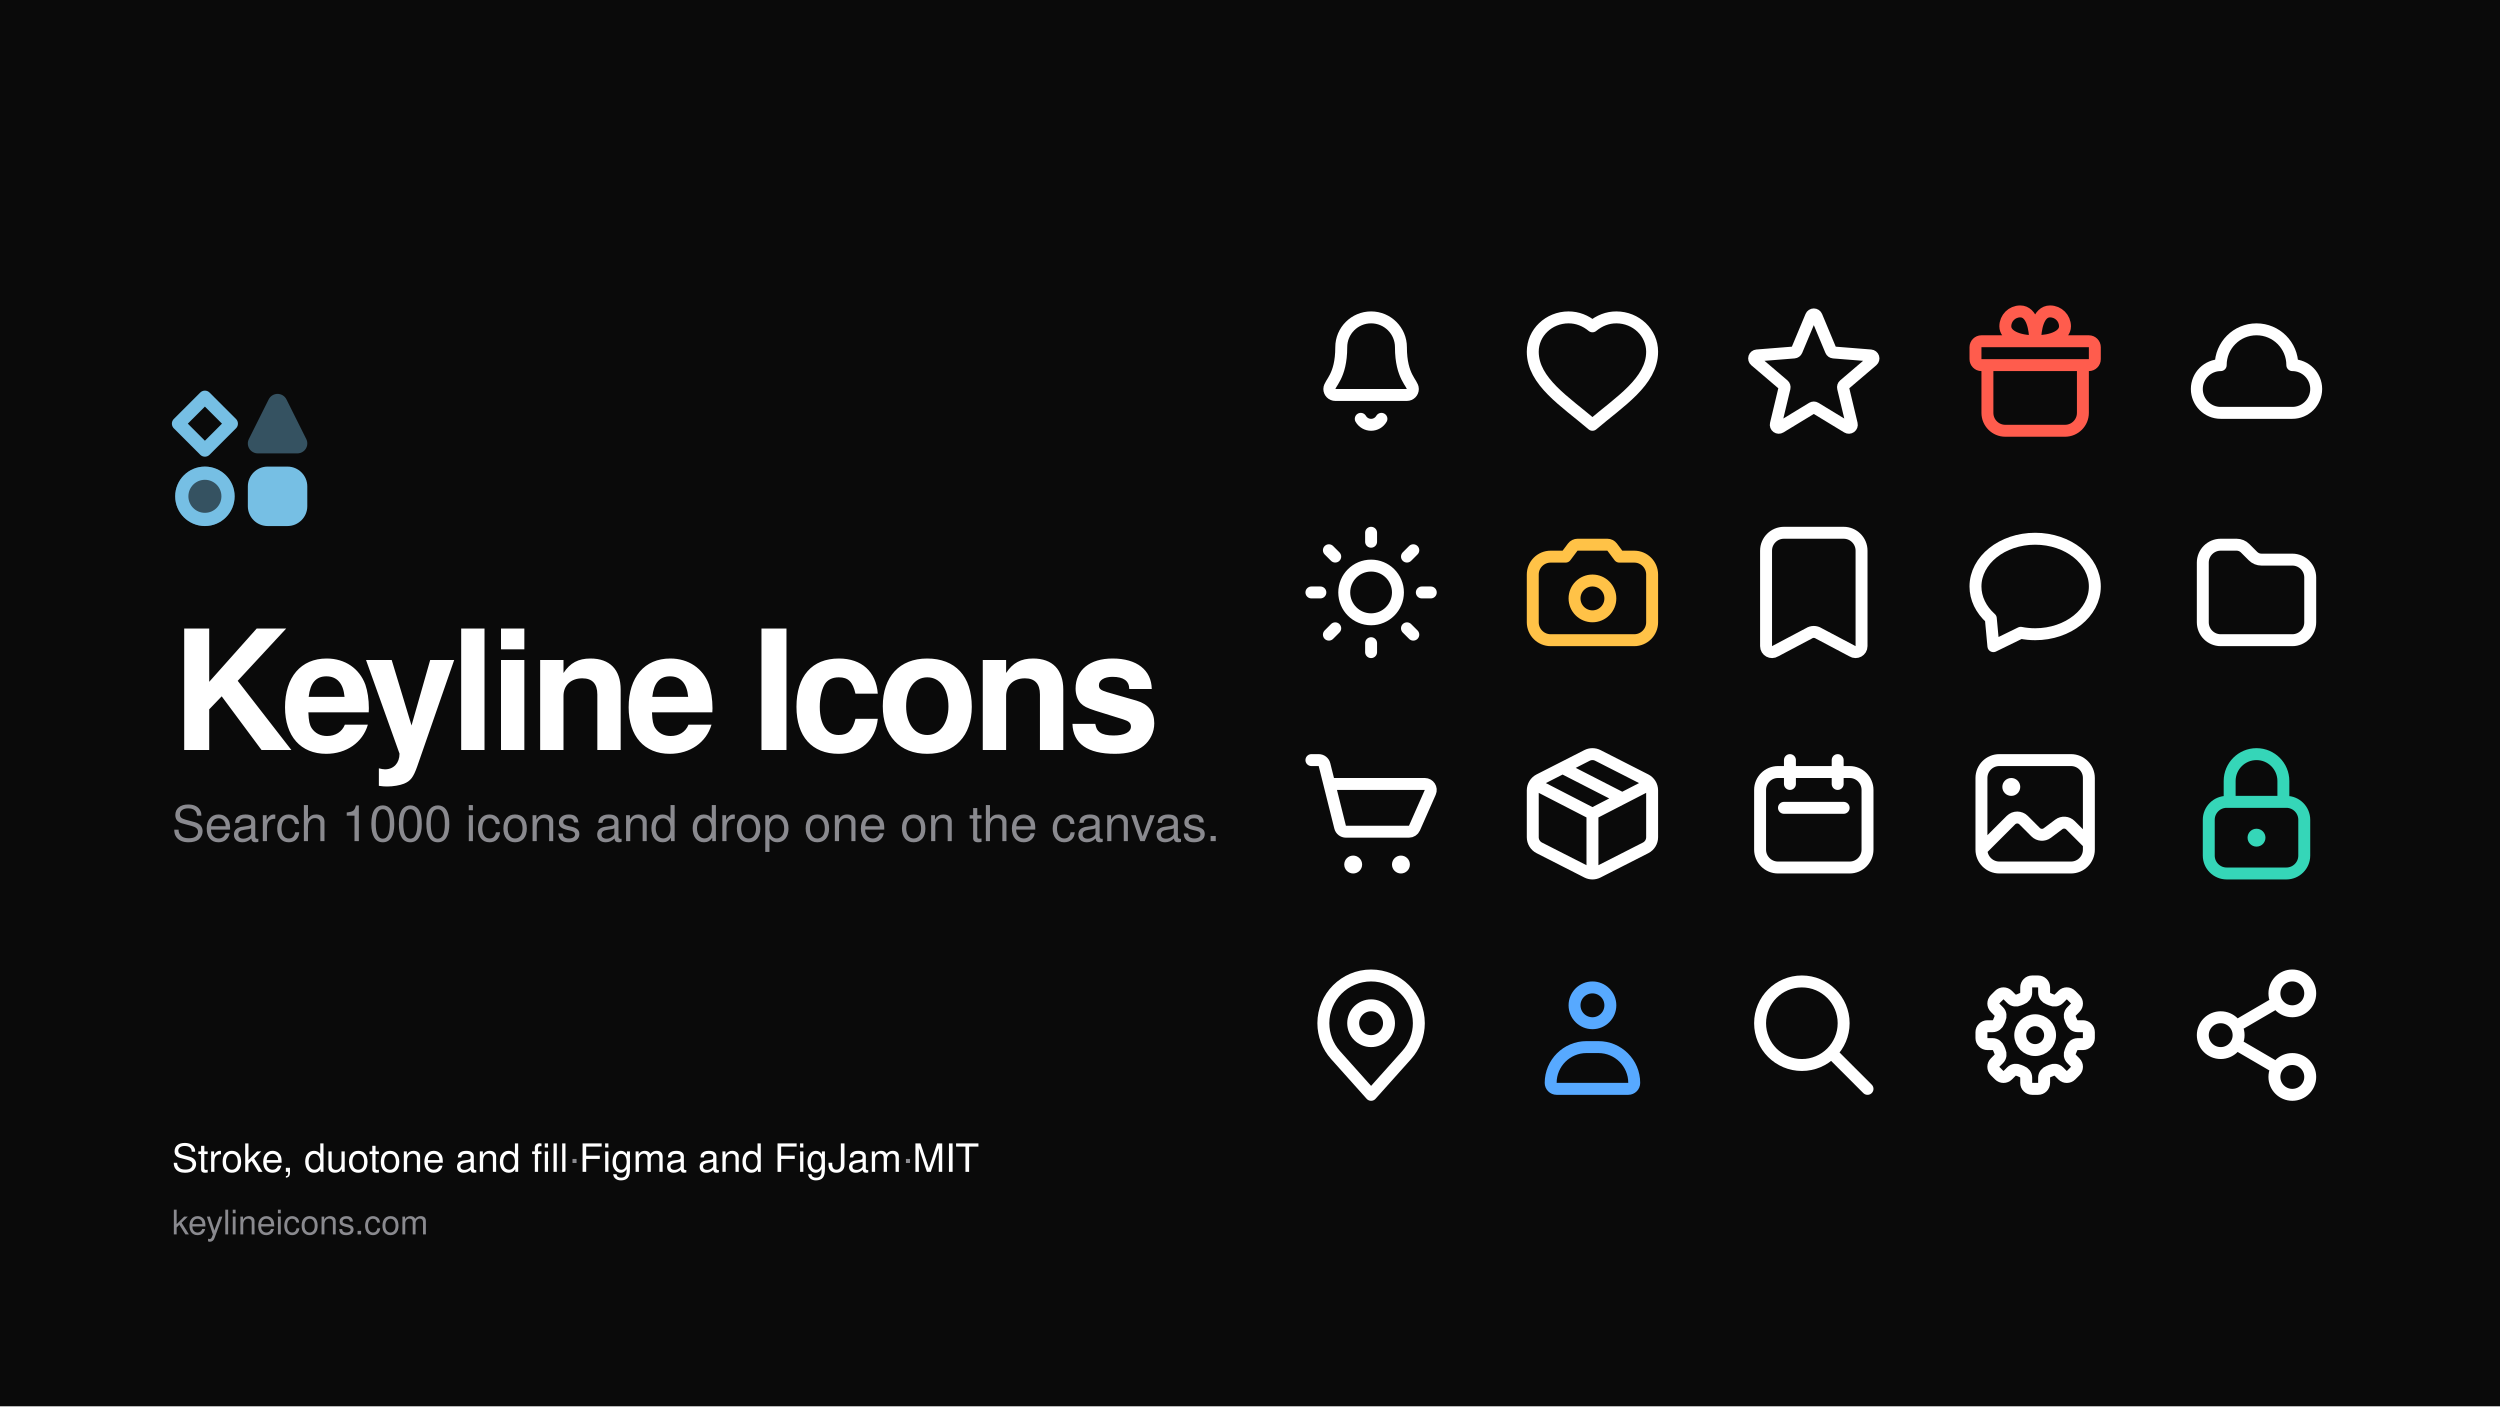
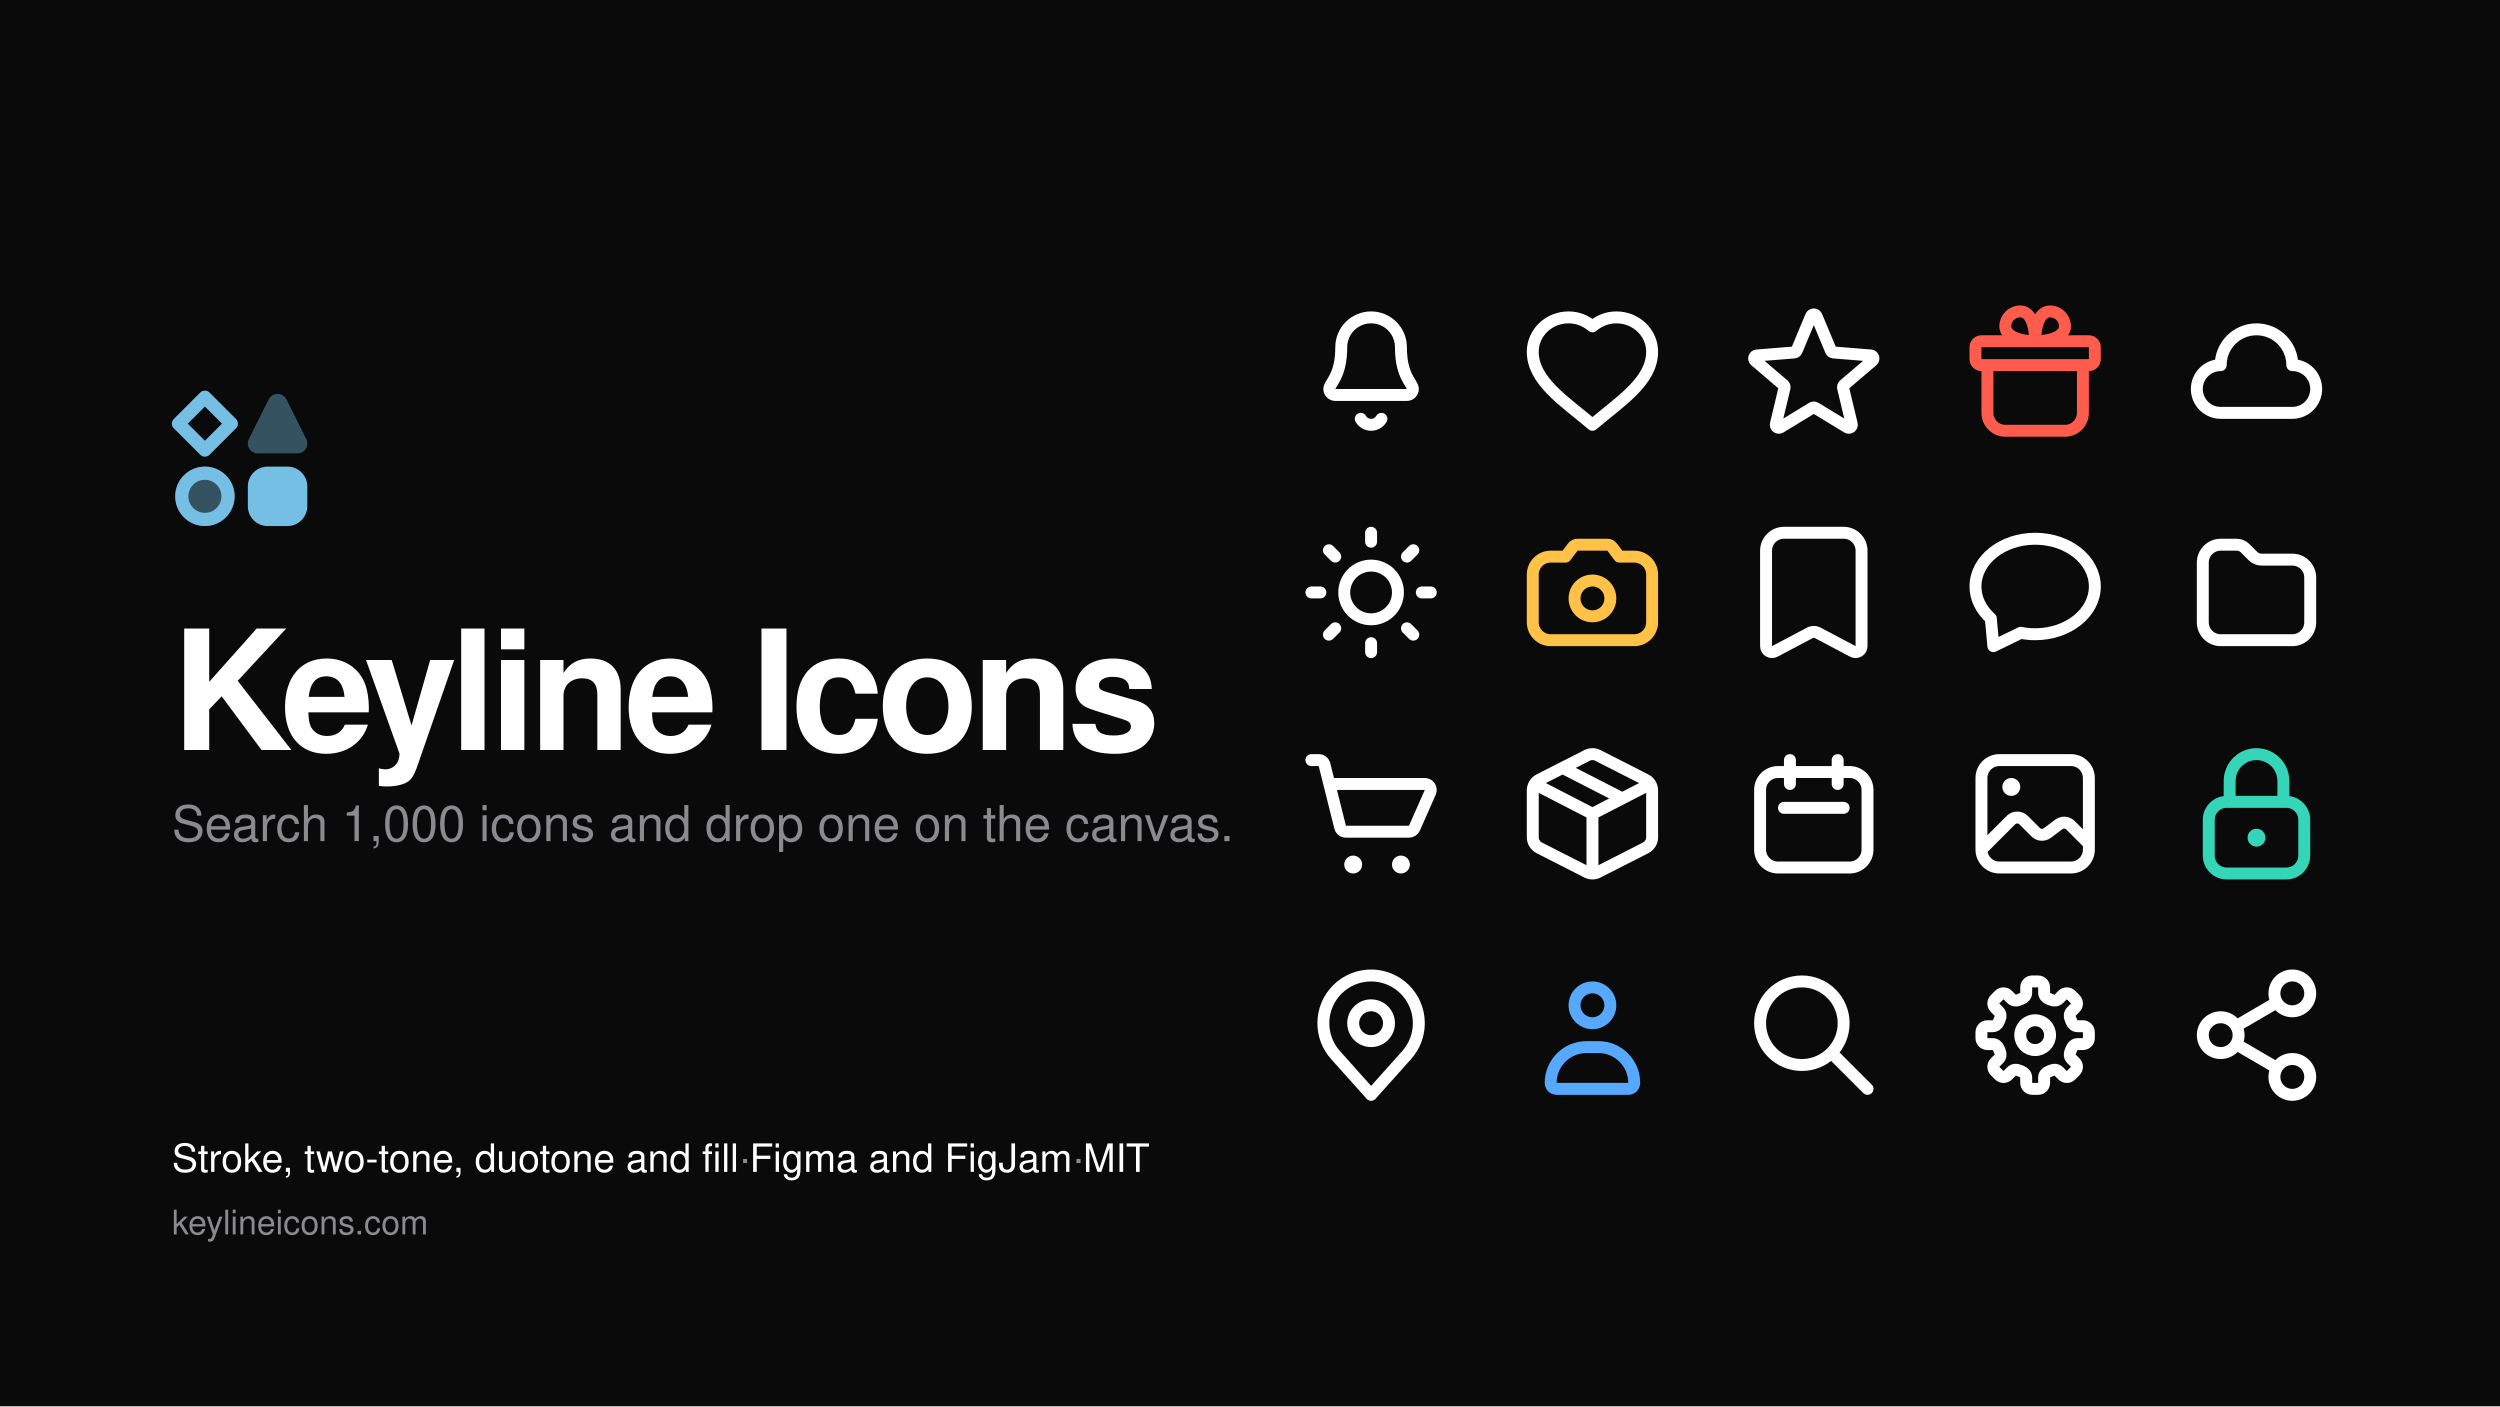
<svg xmlns="http://www.w3.org/2000/svg" width="1920" height="1080" viewBox="0 0 1920 1080">
  <rect width="1920" height="1080" fill="#0a0a0a" />
  <g transform="translate(998 230)" color="#ffffff">
    <g transform="scale(4.583333)" fill="none" stroke="currentColor" stroke-width="2" stroke-linecap="round" stroke-linejoin="round">
      <path d="M12 3C14.761 3 17 5.239 17 8C17 13 19 14 19 15C19 15.552 18.552 16 18 16H6C5.448 16 5 15.552 5 15C5 14 7 13 7 8C7 5.239 9.239 3 12 3ZM10.268 20C10.625 20.619 11.286 21 12 21C12.714 21 13.375 20.619 13.732 20" />
    </g>
  </g>
  <g transform="translate(1168 230)" color="#ffffff">
    <g transform="scale(4.583333)" fill="none" stroke="currentColor" stroke-width="2" stroke-linecap="round" stroke-linejoin="round">
      <path d="M12 21C7.438 17.103 2 13.75 2 8.75C2 5.574 4.686 3 8 3C9.5 3 10.843 3.546 12 4.5C13.157 3.546 14.5 3 16 3C19.314 3 22 5.574 22 8.75C22 13.75 16.562 17.103 12 21Z" fill="none" />
    </g>
  </g>
  <g transform="translate(1338 230)" color="#ffffff">
    <g transform="scale(4.583333)" fill="none" stroke="currentColor" stroke-width="2" stroke-linecap="round" stroke-linejoin="round">
      <path d="M11.539 2.807C11.616 2.621 11.798 2.5 12 2.5C12.202 2.5 12.384 2.621 12.461 2.807L14.87 8.574C14.942 8.747 15.105 8.865 15.292 8.88L21.54 9.379C21.741 9.395 21.913 9.531 21.976 9.723C22.038 9.916 21.978 10.127 21.825 10.258L17.067 14.316C16.924 14.438 16.861 14.63 16.905 14.813L18.359 20.884C18.406 21.08 18.331 21.285 18.168 21.404C18.004 21.523 17.786 21.532 17.613 21.427L12.26 18.171C12.1 18.074 11.9 18.074 11.74 18.171L6.387 21.427C6.214 21.532 5.996 21.523 5.832 21.404C5.669 21.285 5.594 21.08 5.641 20.884L7.095 14.813C7.138 14.63 7.076 14.438 6.933 14.316L2.175 10.258C2.022 10.127 1.962 9.916 2.024 9.723C2.087 9.531 2.259 9.395 2.46 9.379L8.708 8.88C8.895 8.865 9.058 8.747 9.13 8.574Z" />
    </g>
  </g>
  <g transform="translate(1508 230)" color="#ff5c4d">
    <g transform="scale(4.583333)" fill="none" stroke="currentColor" stroke-width="2" stroke-linecap="round" stroke-linejoin="round">
      <path d="M12 7H3C2.448 7 2 7.448 2 8V10C2 10.552 2.448 11 3 11H21C21.552 11 22 10.552 22 10V8C22 7.448 21.552 7 21 7H12ZM12 7C9 7 7 6 7 4.5C7 3.119 8.119 2 9.5 2C11.5 2 12 5 12 7ZM12 7C15 7 17 6 17 4.5C17 3.119 15.881 2 14.5 2C12.5 2 12 5 12 7ZM4 11V19C4 20.657 5.343 22 7 22H17C18.657 22 20 20.657 20 19V11H4Z" />
    </g>
  </g>
  <g transform="translate(1678 230)" color="#ffffff">
    <g transform="scale(4.583333)" fill="none" stroke="currentColor" stroke-width="2" stroke-linecap="round" stroke-linejoin="round">
      <path d="M6 19L18 19C20.209 19 22 17.209 22 15C22 12.791 20.209 11 18 11C18 7.686 15.314 5 12 5C8.686 5 6 7.686 6 11C3.791 11 2 12.791 2 15C2 17.209 3.791 19 6 19Z" fill="none" />
    </g>
  </g>
  <g transform="translate(998 400)" color="#ffffff">
    <g transform="scale(4.583333)" fill="none" stroke="currentColor" stroke-width="2" stroke-linecap="round" stroke-linejoin="round">
      <path d="M16.5 12C16.5 14.485 14.485 16.5 12 16.5C9.515 16.5 7.5 14.485 7.5 12C7.5 9.515 9.515 7.5 12 7.5C14.485 7.5 16.5 9.515 16.5 12ZM20.5 12L22 12M18.01 18.01L19.071 19.071M12 20.5L12 22M5.99 18.01L4.929 19.071M3.5 12L2 12M5.99 5.99L4.929 4.929M12 3.5L12 2M18.01 5.99L19.071 4.929" fill="none" />
    </g>
  </g>
  <g transform="translate(1168 400)" color="#ffc247">
    <g transform="scale(4.583333)" fill="none" stroke="currentColor" stroke-width="2" stroke-linecap="round" stroke-linejoin="round">
      <path d="M2 9C2 7.343 3.343 6 5 6L7.5 6L8.7 4.4C8.889 4.148 9.185 4 9.5 4L14.5 4C14.815 4 15.111 4.148 15.3 4.4L16.5 6L19 6C20.657 6 22 7.343 22 9L22 17C22 18.657 20.657 20 19 20L5 20C3.343 20 2 18.657 2 17ZM15 13C15 14.657 13.657 16 12 16C10.343 16 9 14.657 9 13C9 11.343 10.343 10 12 10C13.657 10 15 11.343 15 13Z" />
    </g>
  </g>
  <g transform="translate(1338 400)" color="#ffffff">
    <g transform="scale(4.583333)" fill="none" stroke="currentColor" stroke-width="2" stroke-linecap="round" stroke-linejoin="round">
      <path d="M4 5C4 3.343 5.343 2 7 2L17 2C18.657 2 20 3.343 20 5L20 20.998C20 21.79 19.125 22.267 18.459 21.84L12.811 18.851C12.317 18.534 11.683 18.534 11.189 18.851L5.541 21.84C4.875 22.267 4 21.79 4 20.998Z" />
    </g>
  </g>
  <g transform="translate(1508 400)" color="#ffffff">
    <g transform="scale(4.583333)" fill="none" stroke="currentColor" stroke-width="2" stroke-linecap="round" stroke-linejoin="round">
      <path d="M4.569 16.353 C2.915 14.884 2 12.977 2 11 C2 6.582 6.477 3 12 3 C17.523 3 22 6.582 22 11 C22 15.418 17.523 19 12 19 C11.184 19 10.372 18.92 9.581 18.762 L5 21 L4.569 16.353 Z" fill="none" />
    </g>
  </g>
  <g transform="translate(1678 400)" color="#ffffff">
    <g transform="scale(4.583333)" fill="none" stroke="currentColor" stroke-width="2" stroke-linecap="round" stroke-linejoin="round">
      <path d="M3 7C3 5.343 4.343 4 6 4L8.672 4C9.202 4 9.711 4.211 10.086 4.586L11.414 5.914C11.789 6.289 12.298 6.5 12.828 6.5L18 6.5C19.657 6.5 21 7.843 21 9.5L21 17C21 18.657 19.657 20 18 20L6 20C4.343 20 3 18.657 3 17Z" />
    </g>
  </g>
  <g transform="translate(998 570)" color="#ffffff">
    <g transform="scale(4.583333)" fill="none" stroke="currentColor" stroke-width="2" stroke-linecap="round" stroke-linejoin="round">
      <path d="M2 3H3.219C3.678 3 4.078 3.312 4.189 3.757L5 7M5 7H20.998C21.72 7 22.204 7.743 21.913 8.404L19.263 14.404C19.103 14.766 18.744 15 18.348 15H7.781C7.322 15 6.922 14.688 6.811 14.242L5 7Z" />
      <path d="M10.5 20.5C10.5 21.328 9.828 22 9 22C8.172 22 7.5 21.328 7.5 20.5C7.5 19.672 8.172 19 9 19C9.828 19 10.5 19.672 10.5 20.5ZM18.5 20.5C18.5 21.328 17.828 22 17 22C16.172 22 15.5 21.328 15.5 20.5C15.5 19.672 16.172 19 17 19C17.828 19 18.5 19.672 18.5 20.5Z" fill="currentColor" stroke="none" />
    </g>
  </g>
  <g transform="translate(1168 570)" color="#ffffff">
    <g transform="scale(4.583333)" fill="none" stroke="currentColor" stroke-width="2" stroke-linecap="round" stroke-linejoin="round">
      <path d="M2.308 7.007L12 12M12 12L21.692 7.007M12 12L12 22M7 4.302L17 9.424M12.908 2.218L20.907 6.291C21.578 6.633 22 7.321 22 8.074L22 15.926C22 16.679 21.578 17.367 20.907 17.709L12.908 21.782C12.337 22.073 11.663 22.073 11.092 21.782L3.092 17.709C2.422 17.367 2 16.679 2 15.926L2 8.074C2 7.321 2.422 6.633 3.092 6.291L11.092 2.218C11.663 1.927 12.337 1.927 12.908 2.218Z" />
    </g>
  </g>
  <g transform="translate(1338 570)" color="#ffffff">
    <g transform="scale(4.583333)" fill="none" stroke="currentColor" stroke-width="2" stroke-linecap="round" stroke-linejoin="round">
      <path d="M6 5H18C19.657 5 21 6.343 21 8V18C21 19.657 19.657 21 18 21H6C4.343 21 3 19.657 3 18V8C3 6.343 4.343 5 6 5ZM7 11H17M8 3V7M16 3V7" />
    </g>
  </g>
  <g transform="translate(1508 570)" color="#ffffff">
    <g transform="scale(4.583333)" fill="none" stroke="currentColor" stroke-width="2" stroke-linecap="round" stroke-linejoin="round">
      <path d="M6 3L18 3C19.657 3 21 4.343 21 6L21 18C21 19.657 19.657 21 18 21L6 21C4.343 21 3 19.657 3 18L3 6C3 4.343 4.343 3 6 3ZM3 18L7.939 13.061C8.525 12.475 9.475 12.475 10.061 13.061L12.08 15.08C12.608 15.608 13.444 15.667 14.041 15.219L15.959 13.781C16.556 13.333 17.392 13.392 17.92 13.92L21 17" />
      <path d="M9.5 7.5C9.5 8.328 8.828 9 8 9C7.172 9 6.5 8.328 6.5 7.5C6.5 6.672 7.172 6 8 6C8.828 6 9.5 6.672 9.5 7.5Z" fill="currentColor" stroke="none" />
    </g>
  </g>
  <g transform="translate(1678 570)" color="#35d6b8">
    <g transform="scale(4.583333)" fill="none" stroke="currentColor" stroke-width="2" stroke-linecap="round" stroke-linejoin="round">
      <path d="M7.5 10V6.5C7.5 4.015 9.515 2 12 2C14.485 2 16.5 4.015 16.5 6.5V10M4 13V19C4 20.657 5.343 22 7 22H17C18.657 22 20 20.657 20 19V13C20 11.343 18.657 10 17 10H7C5.343 10 4 11.343 4 13Z" />
      <path d="M13.5 16C13.5 16.828 12.828 17.5 12 17.5C11.172 17.5 10.5 16.828 10.5 16C10.5 15.172 11.172 14.5 12 14.5C12.828 14.5 13.5 15.172 13.5 16Z" fill="currentColor" stroke="none" />
    </g>
  </g>
  <g transform="translate(998 740)" color="#ffffff">
    <g transform="scale(4.583333)" fill="none" stroke="currentColor" stroke-width="2" stroke-linecap="round" stroke-linejoin="round">
      <path d="M17.963 15.333L12 22L6.037 15.333C4.725 13.867 4 11.968 4 10C4 5.582 7.582 2 12 2C16.418 2 20 5.582 20 10C20 11.968 19.275 13.867 17.963 15.333ZM15 10C15 11.657 13.657 13 12 13C10.343 13 9 11.657 9 10C9 8.343 10.343 7 12 7C13.657 7 15 8.343 15 10Z" />
    </g>
  </g>
  <g transform="translate(1168 740)" color="#57a9ff">
    <g transform="scale(4.583333)" fill="none" stroke="currentColor" stroke-width="2" stroke-linecap="round" stroke-linejoin="round">
      <path d="M11 14H13C16.314 14 19 16.686 19 20C19 20.552 18.552 21 18 21H6C5.448 21 5 20.552 5 20C5 16.686 7.686 14 11 14ZM12 4C13.657 4 15 5.343 15 7C15 8.657 13.657 10 12 10C10.343 10 9 8.657 9 7C9 5.343 10.343 4 12 4Z" />
    </g>
  </g>
  <g transform="translate(1338 740)" color="#ffffff">
    <g transform="scale(4.583333)" fill="none" stroke="currentColor" stroke-width="2" stroke-linecap="round" stroke-linejoin="round">
      <path d="M17 10C17 13.866 13.866 17 10 17C6.134 17 3 13.866 3 10C3 6.134 6.134 3 10 3C13.866 3 17 6.134 17 10ZM15 15L21 21" />
    </g>
  </g>
  <g transform="translate(1508 740)" color="#ffffff">
    <g transform="scale(4.583333)" fill="none" stroke="currentColor" stroke-width="2" stroke-linecap="round" stroke-linejoin="round">
      <path d="M13.5 4.885C13.5 5.348 13.822 5.743 14.257 5.904C14.412 5.962 14.565 6.025 14.714 6.093C15.136 6.287 15.643 6.235 15.971 5.908L16.597 5.282C16.987 4.892 17.62 4.892 18.011 5.282L18.718 5.989C19.108 6.38 19.108 7.013 18.717 7.403L18.092 8.028C17.764 8.356 17.712 8.864 17.906 9.285C17.975 9.435 18.038 9.587 18.096 9.743C18.257 10.178 18.652 10.5 19.116 10.5L20 10.5C20.552 10.5 21 10.948 21 11.5L21 12.5C21 13.052 20.552 13.5 20 13.5L19.116 13.5C18.652 13.5 18.257 13.822 18.096 14.257C18.038 14.412 17.975 14.565 17.906 14.714C17.712 15.136 17.764 15.643 18.092 15.971L18.718 16.597C19.108 16.987 19.108 17.62 18.718 18.011L18.011 18.718C17.62 19.108 16.987 19.108 16.597 18.718L15.971 18.092C15.643 17.764 15.136 17.712 14.714 17.906C14.565 17.974 14.412 18.038 14.257 18.095C13.822 18.256 13.5 18.651 13.5 19.114L13.5 20C13.5 20.552 13.052 21 12.5 21L11.5 21C10.948 21 10.5 20.552 10.5 20L10.5 19.114C10.5 18.651 10.178 18.256 9.743 18.095C9.587 18.038 9.435 17.975 9.285 17.906C8.864 17.712 8.356 17.764 8.028 18.092L7.403 18.717C7.013 19.108 6.38 19.108 5.989 18.718L5.282 18.011C4.892 17.62 4.892 16.987 5.282 16.597L5.908 15.971C6.235 15.643 6.287 15.136 6.093 14.714C6.025 14.565 5.962 14.412 5.904 14.257C5.743 13.822 5.348 13.5 4.885 13.5L4 13.5C3.448 13.5 3 13.052 3 12.5L3 11.5C3 10.948 3.448 10.5 4 10.5L4.885 10.5C5.348 10.5 5.743 10.178 5.904 9.743C5.961 9.587 6.024 9.435 6.093 9.285C6.287 8.864 6.235 8.356 5.907 8.028L5.282 7.403C4.892 7.013 4.892 6.38 5.282 5.989L5.989 5.282C6.38 4.892 7.013 4.892 7.403 5.282L8.028 5.907C8.356 6.235 8.864 6.287 9.285 6.093C9.435 6.024 9.587 5.961 9.743 5.904C10.178 5.743 10.5 5.348 10.5 4.885L10.5 4C10.5 3.448 10.948 3 11.5 3L12.5 3C13.052 3 13.5 3.448 13.5 4L13.5 4.885ZM12 9.5C13.381 9.5 14.5 10.619 14.5 12C14.5 13.381 13.381 14.5 12 14.5C10.619 14.5 9.5 13.381 9.5 12C9.5 10.619 10.619 9.5 12 9.5Z" />
    </g>
  </g>
  <g transform="translate(1678 740)" color="#ffffff">
    <g transform="scale(4.583333)" fill="none" stroke="currentColor" stroke-width="2" stroke-linecap="round" stroke-linejoin="round">
      <path d="M9.455 9.985L14.545 7.016M9.455 14.015L14.545 16.985M21 5C21 6.657 19.657 8 18 8C16.343 8 15 6.657 15 5C15 3.343 16.343 2 18 2C19.657 2 21 3.343 21 5ZM9 12C9 13.657 7.657 15 6 15C4.343 15 3 13.657 3 12C3 10.343 4.343 9 6 9C7.657 9 9 10.343 9 12ZM21 19C21 20.657 19.657 22 18 22C16.343 22 15 20.657 15 19C15 17.343 16.343 16 18 16C19.657 16 21 17.343 21 19Z" />
    </g>
  </g>
  <g transform="translate(132 300) scale(5.073171) translate(-1.5 -1.5)" color="#76bfe4">
    <path d="M6.5 2.5L10.5 6.5L6.5 10.5L2.5 6.5Z" fill="none" stroke="currentColor" stroke-width="2" stroke-linecap="butt" stroke-linejoin="round" />
    <path d="M16.158 2.824A1.5 1.5 0 0 1 18.842 2.824L21.843 8.829A1.5 1.5 0 0 1 20.501 11L14.499 11A1.5 1.5 0 0 1 13.157 8.829Z" fill="currentColor" fill-opacity="0.4" />
    <path d="M6.5 13C8.985 13 11 15.015 11 17.5C11 19.985 8.985 22 6.5 22C4.015 22 2 19.985 2 17.5C2 15.015 4.015 13 6.5 13Z" fill="currentColor" fill-opacity="0.4" />
    <path d="M10 17.5C10 19.433 8.433 21 6.5 21C4.567 21 3 19.433 3 17.5C3 15.567 4.567 14 6.5 14C8.433 14 10 15.567 10 17.5Z" fill="none" stroke="currentColor" stroke-width="2" stroke-linecap="round" stroke-linejoin="round" />
    <path d="M19 13C20.657 13 22 14.343 22 16L22 19C22 20.657 20.657 22 19 22L16 22C14.343 22 13 20.657 13 19L13 16C13 14.343 14.343 13 16 13L19 13Z" fill="currentColor" />
  </g>
  <text x="132" y="576" font-family="-apple-system, BlinkMacSystemFont, 'Segoe UI', Helvetica, Arial, sans-serif" font-size="128" font-weight="600" letter-spacing="-5" fill="#ffffff">Keyline Icons</text>
-   <text x="132" y="646" font-family="-apple-system, BlinkMacSystemFont, 'Segoe UI', Helvetica, Arial, sans-serif" font-size="38" fill="#8a8a8f">Search 1000 icons and drop one on the canvas.</text>
-   <text x="132" y="900" font-family="-apple-system, BlinkMacSystemFont, 'Segoe UI', Helvetica, Arial, sans-serif" font-size="30" font-weight="500" fill="#ffffff">Stroke, duotone and fill<tspan fill="#8a8a8f">  ·  </tspan>Figma and FigJam<tspan fill="#8a8a8f">  ·  </tspan>MIT</text>
+   <text x="132" y="646" font-family="-apple-system, BlinkMacSystemFont, 'Segoe UI', Helvetica, Arial, sans-serif" font-size="38" fill="#8a8a8f">Search 1,000 icons and drop one on the canvas.</text>
+   <text x="132" y="900" font-family="-apple-system, BlinkMacSystemFont, 'Segoe UI', Helvetica, Arial, sans-serif" font-size="30" font-weight="500" fill="#ffffff">Stroke, two-tone, duotone and fill<tspan fill="#8a8a8f">  ·  </tspan>Figma and FigJam<tspan fill="#8a8a8f">  ·  </tspan>MIT</text>
  <text x="132" y="948" font-family="-apple-system, BlinkMacSystemFont, 'Segoe UI', Helvetica, Arial, sans-serif" font-size="26" fill="#8a8a8f">keylineicons.com</text>
</svg>
